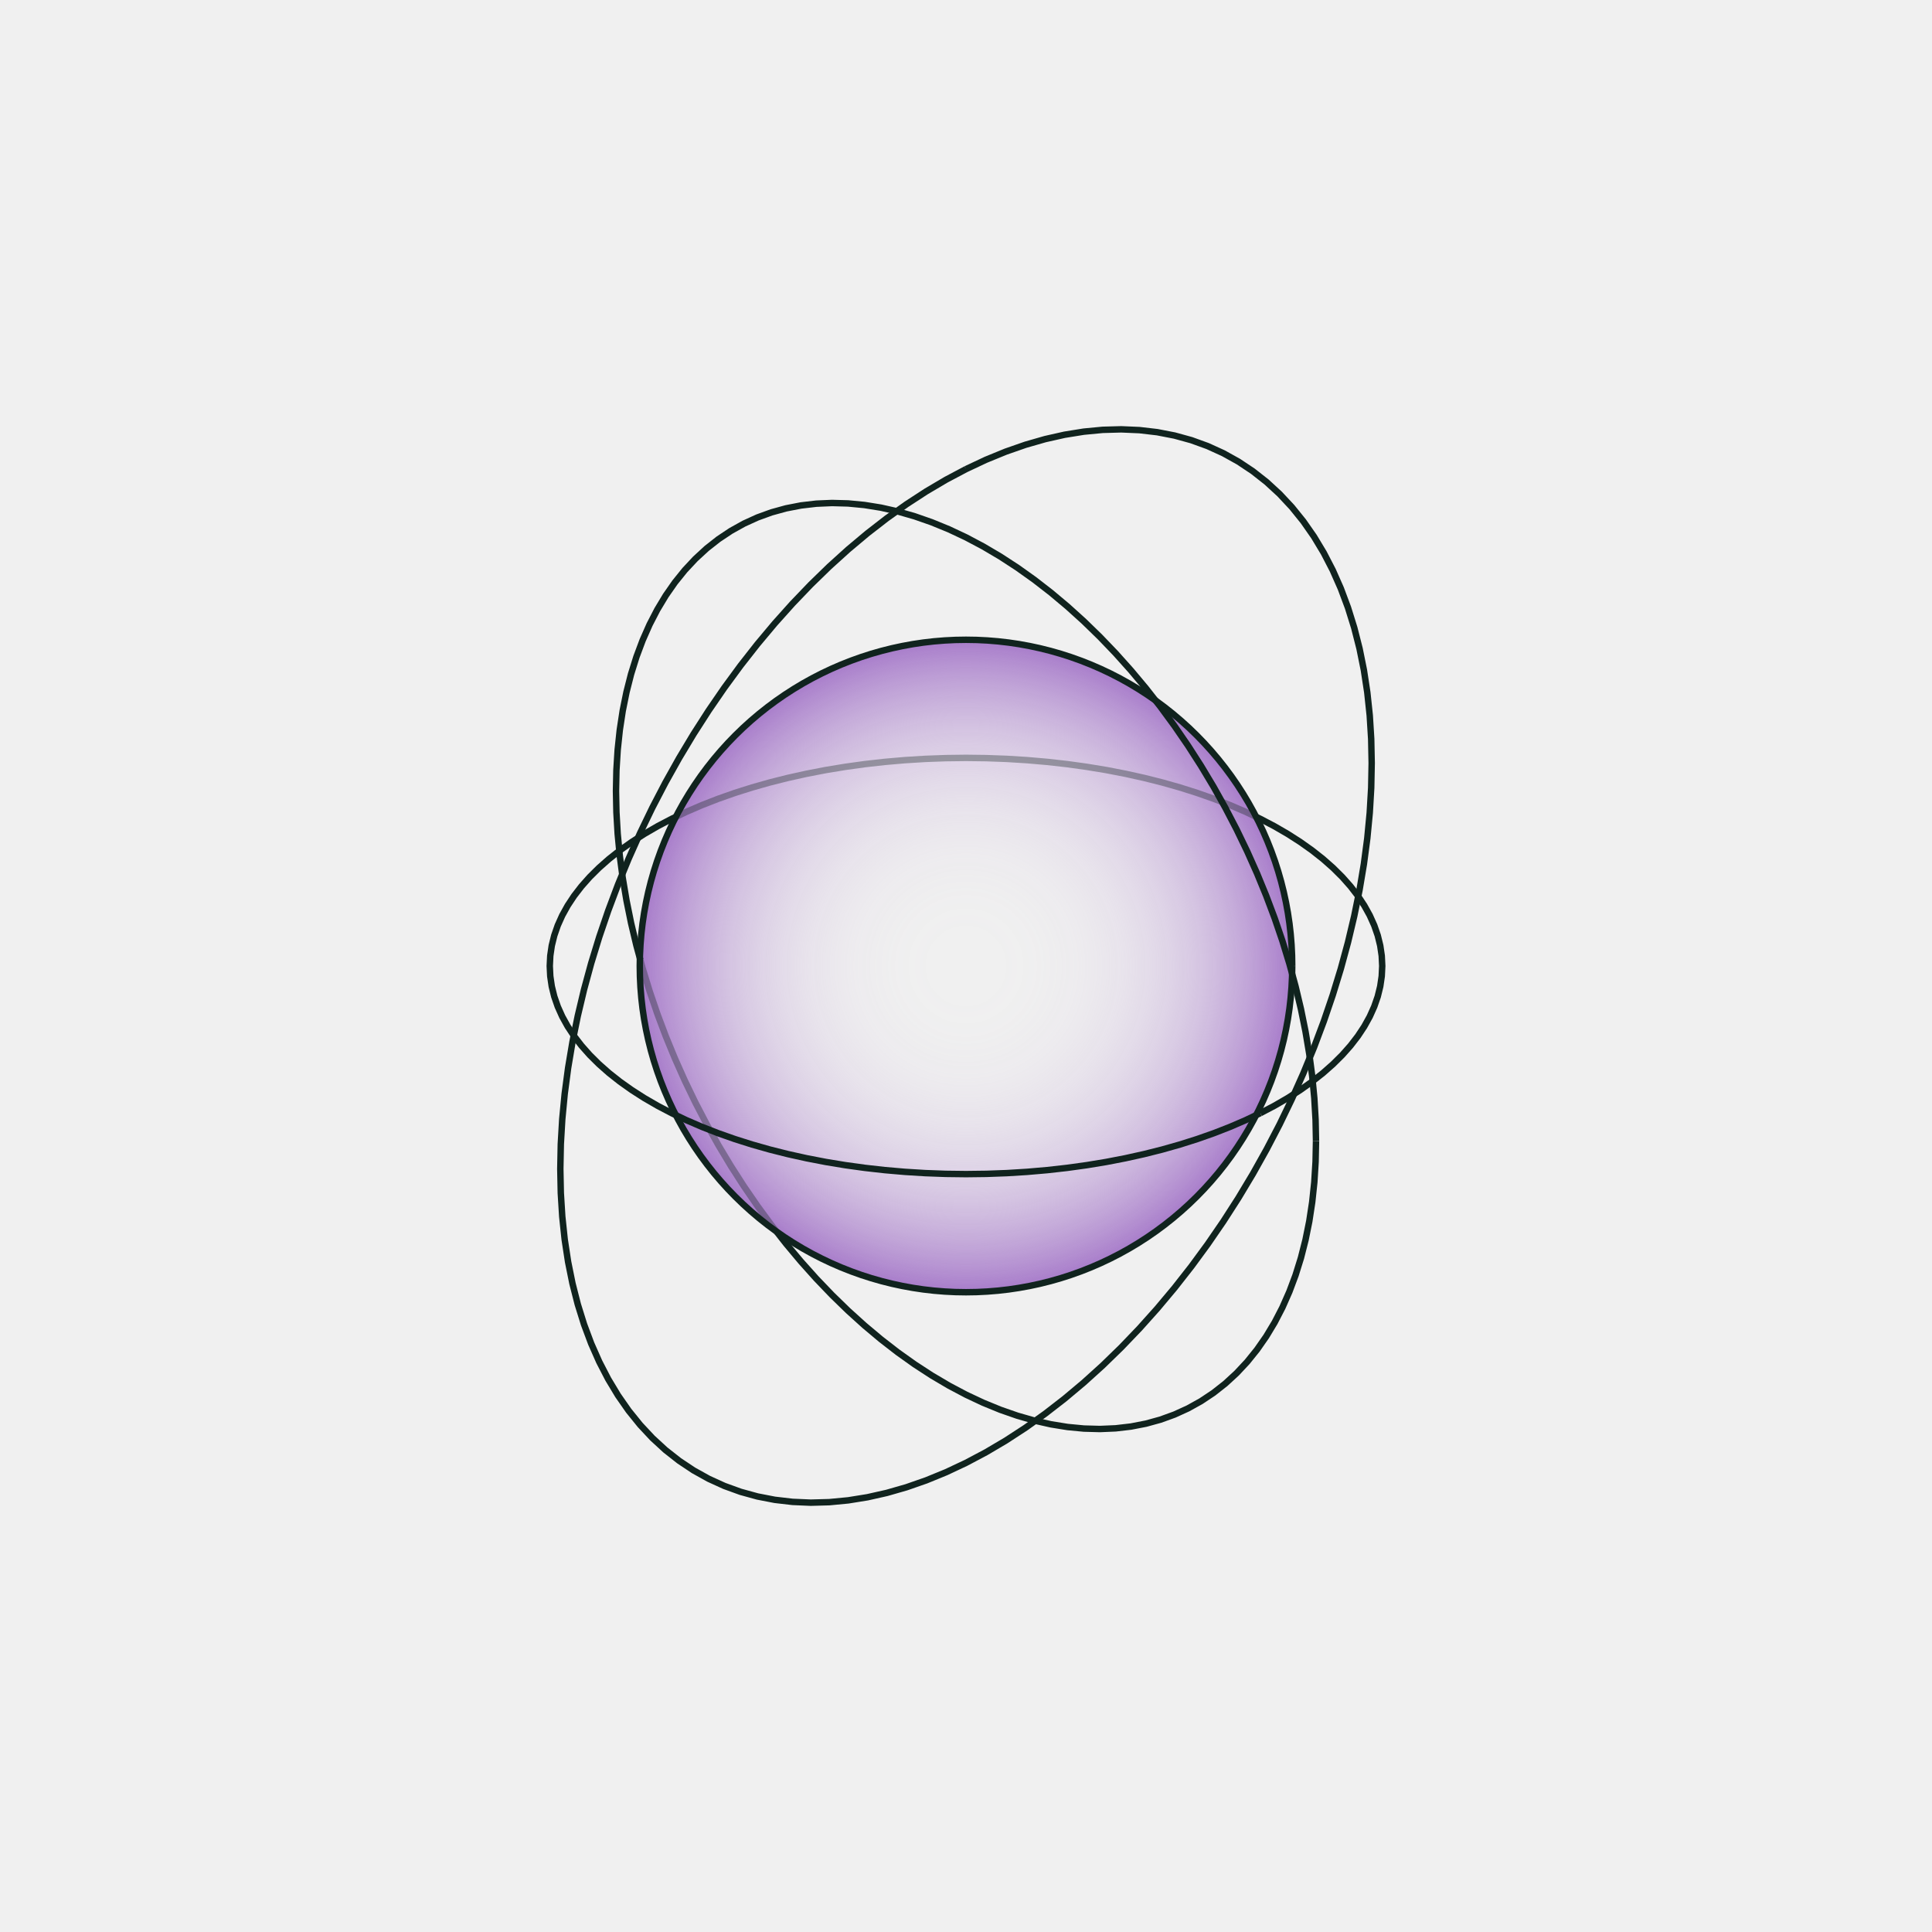
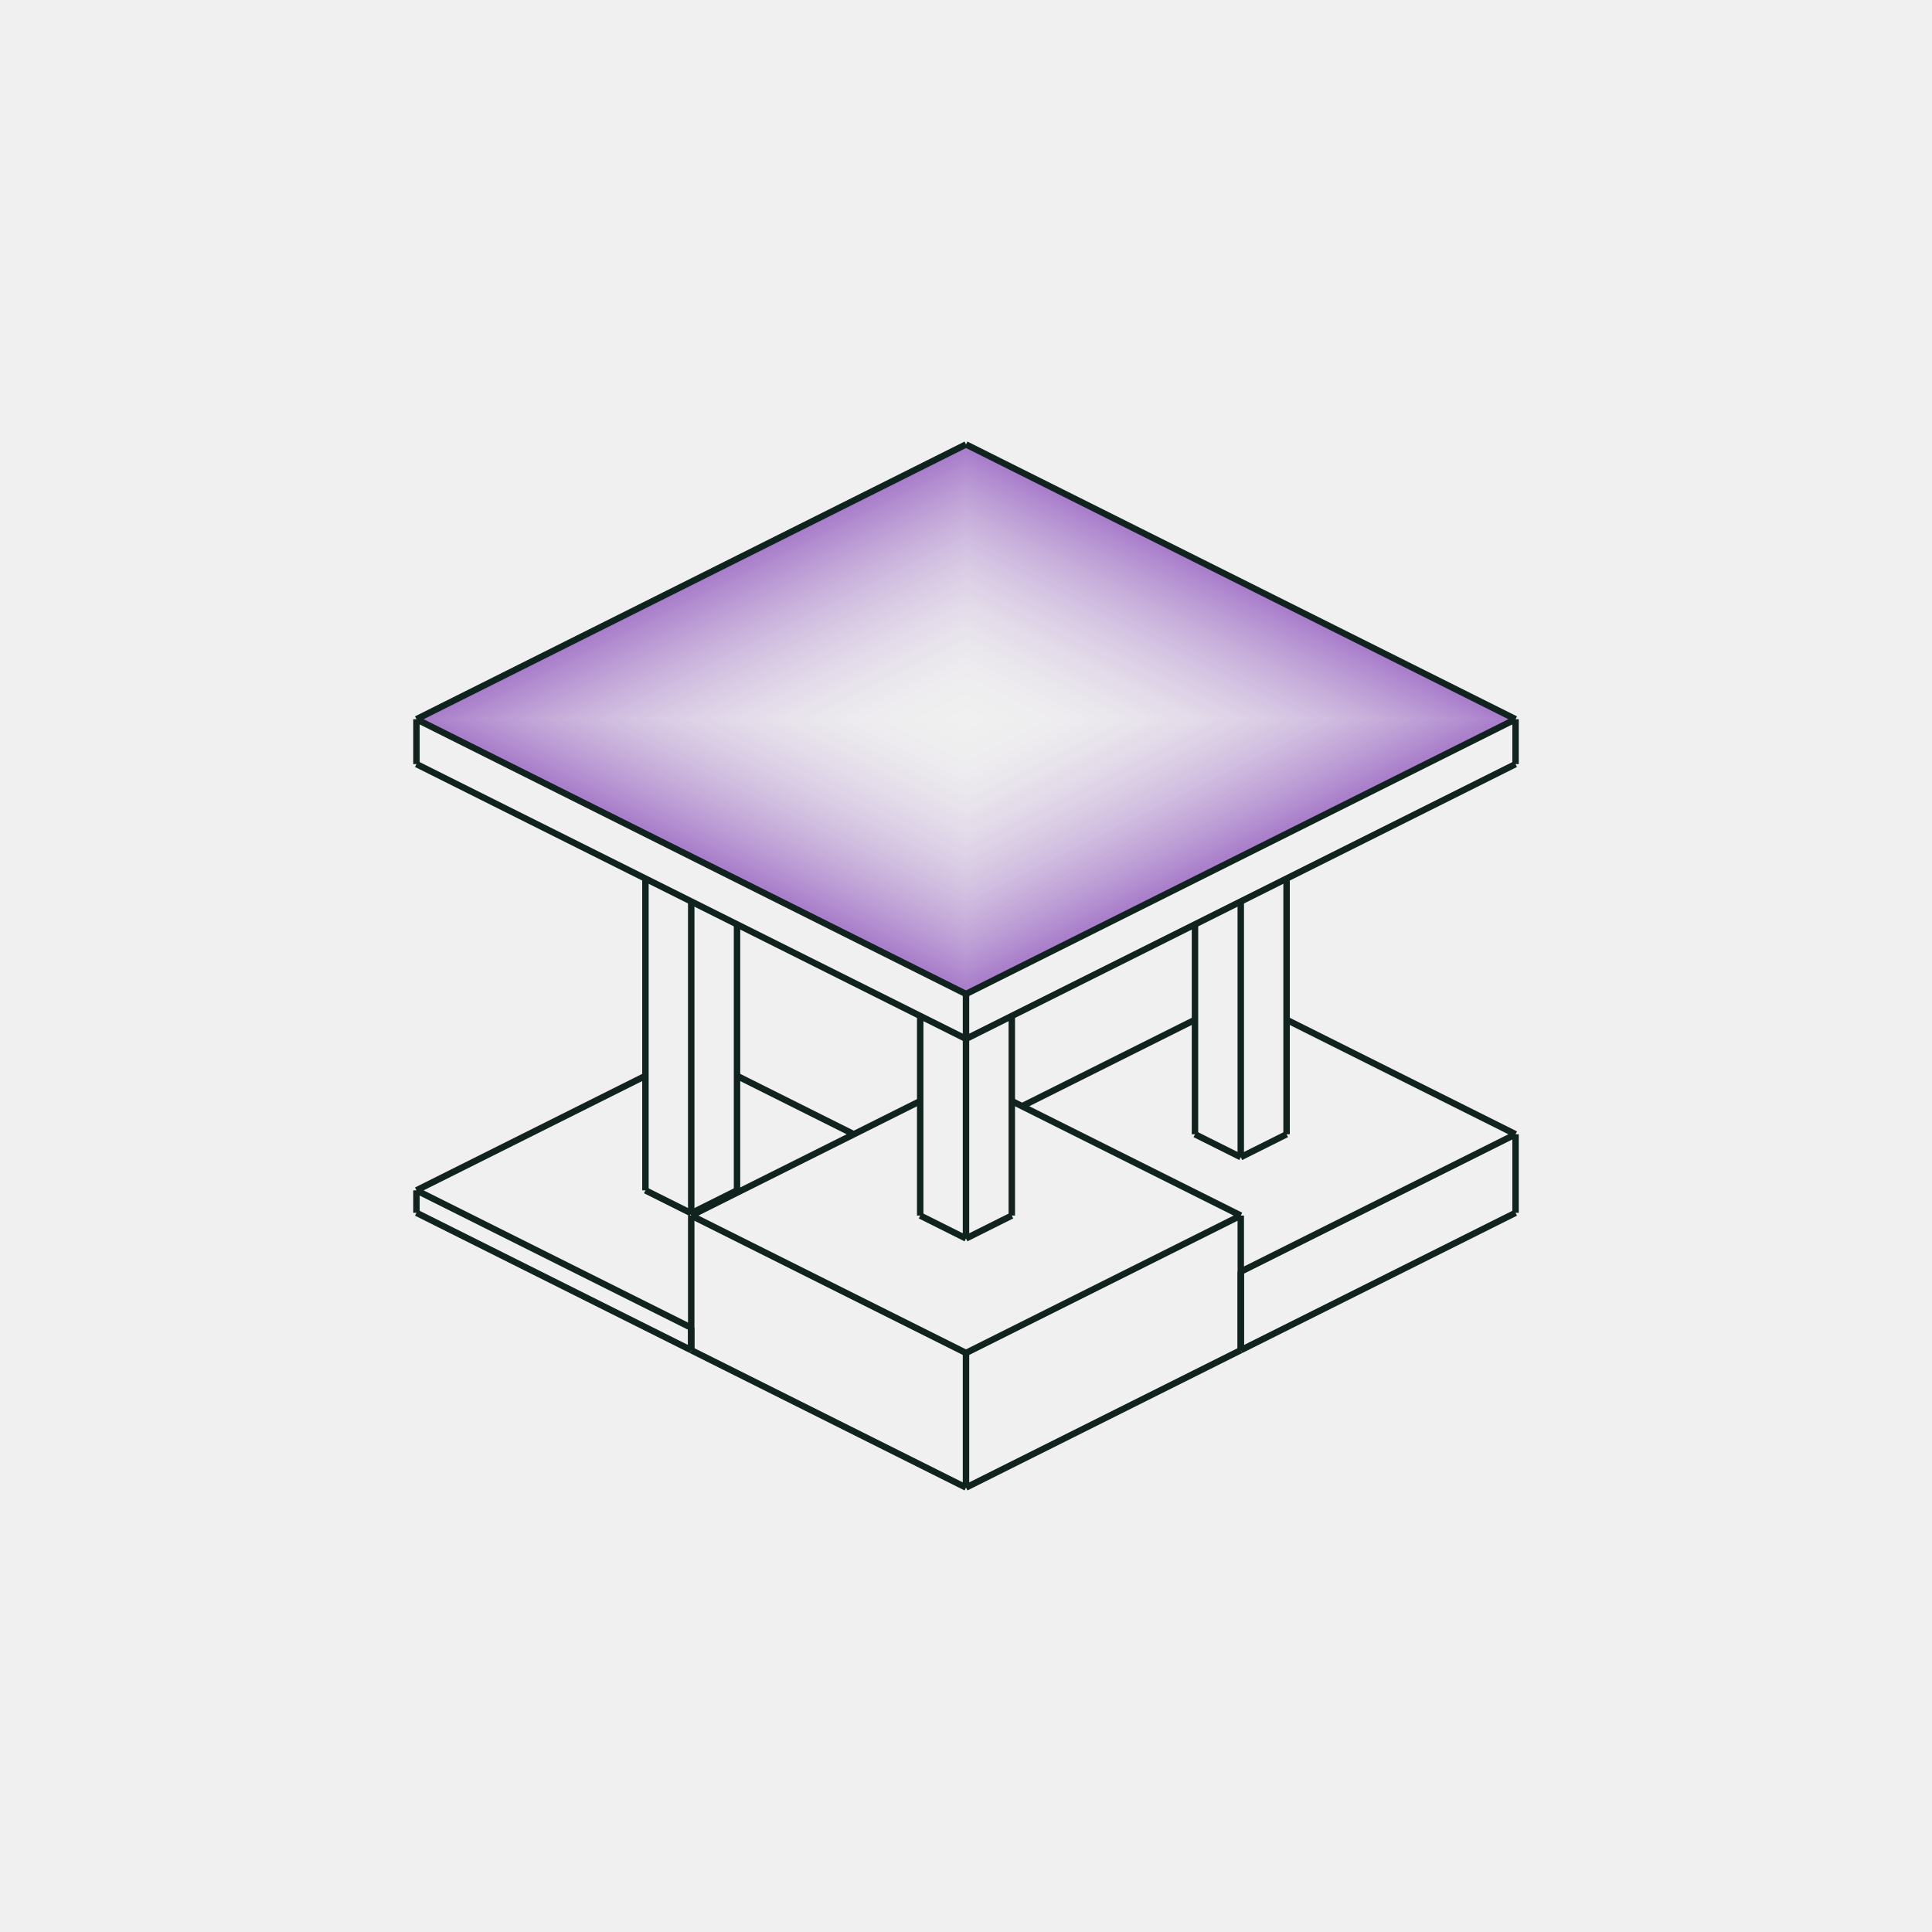
- <svg xmlns="http://www.w3.org/2000/svg" width="384" height="384" viewBox="0 0 384 384" data-projection="orthographic" data-hidden-runs="2" data-visible-runs="5">
+ <svg xmlns="http://www.w3.org/2000/svg" width="384" height="384" viewBox="0 0 384 384" data-projection="orthographic" data-hidden-runs="0" data-visible-runs="45">
  <defs>
-     <radialGradient id="iris-0" gradientUnits="userSpaceOnUse" cx="0" cy="0" r="1" gradientTransform="matrix(64.84226 0 0 64.84226 192 192)">
-       <stop offset="0" stop-color="#A77BCA" stop-opacity="0" />
-       <stop offset="0.031" stop-color="#A77BCA" stop-opacity="0" />
-       <stop offset="0.062" stop-color="#A77BCA" stop-opacity="0" />
-       <stop offset="0.094" stop-color="#A77BCA" stop-opacity="0.001" />
-       <stop offset="0.125" stop-color="#A77BCA" stop-opacity="0.002" />
-       <stop offset="0.156" stop-color="#A77BCA" stop-opacity="0.004" />
-       <stop offset="0.188" stop-color="#A77BCA" stop-opacity="0.007" />
-       <stop offset="0.219" stop-color="#A77BCA" stop-opacity="0.01" />
-       <stop offset="0.25" stop-color="#A77BCA" stop-opacity="0.016" />
-       <stop offset="0.281" stop-color="#A77BCA" stop-opacity="0.022" />
-       <stop offset="0.312" stop-color="#A77BCA" stop-opacity="0.031" />
-       <stop offset="0.344" stop-color="#A77BCA" stop-opacity="0.041" />
-       <stop offset="0.375" stop-color="#A77BCA" stop-opacity="0.053" />
-       <stop offset="0.406" stop-color="#A77BCA" stop-opacity="0.067" />
-       <stop offset="0.438" stop-color="#A77BCA" stop-opacity="0.084" />
-       <stop offset="0.469" stop-color="#A77BCA" stop-opacity="0.103" />
-       <stop offset="0.5" stop-color="#A77BCA" stop-opacity="0.125" />
-       <stop offset="0.531" stop-color="#A77BCA" stop-opacity="0.15" />
-       <stop offset="0.562" stop-color="#A77BCA" stop-opacity="0.178" />
-       <stop offset="0.594" stop-color="#A77BCA" stop-opacity="0.209" />
-       <stop offset="0.625" stop-color="#A77BCA" stop-opacity="0.244" />
-       <stop offset="0.656" stop-color="#A77BCA" stop-opacity="0.283" />
-       <stop offset="0.688" stop-color="#A77BCA" stop-opacity="0.325" />
-       <stop offset="0.719" stop-color="#A77BCA" stop-opacity="0.371" />
-       <stop offset="0.75" stop-color="#A77BCA" stop-opacity="0.422" />
-       <stop offset="0.781" stop-color="#A77BCA" stop-opacity="0.477" />
-       <stop offset="0.812" stop-color="#A77BCA" stop-opacity="0.536" />
-       <stop offset="0.844" stop-color="#A77BCA" stop-opacity="0.601" />
-       <stop offset="0.875" stop-color="#A77BCA" stop-opacity="0.67" />
-       <stop offset="0.906" stop-color="#A77BCA" stop-opacity="0.744" />
-       <stop offset="0.938" stop-color="#A77BCA" stop-opacity="0.824" />
-       <stop offset="0.969" stop-color="#A77BCA" stop-opacity="0.909" />
-       <stop offset="1" stop-color="#A77BCA" stop-opacity="1" />
-     </radialGradient>
+     <mask id="iris-0" maskUnits="userSpaceOnUse" x="0" y="0" width="384" height="384" style="mask-type:luminance">
+       <path d="M192 88.336L82.773 142.949L192 197.563L301.227 142.949Z" fill="white" fill-rule="evenodd" />
+       <path d="M192 88.905L83.911 142.949L192 196.994L300.089 142.949Z" fill="rgb(250,250,250)" />
+       <path d="M192 89.474L85.049 142.949L192 196.425L298.951 142.949Z" fill="rgb(244,244,244)" />
+       <path d="M192 90.043L86.187 142.949L192 195.856L297.813 142.949Z" fill="rgb(239,239,239)" />
+       <path d="M192 90.612L87.325 142.949L192 195.287L296.675 142.949Z" fill="rgb(234,234,234)" />
+       <path d="M192 91.18L88.462 142.949L192 194.718L295.538 142.949Z" fill="rgb(229,229,229)" />
+       <path d="M192 91.749L89.6 142.949L192 194.149L294.4 142.949Z" fill="rgb(224,224,224)" />
+       <path d="M192 92.318L90.738 142.949L192 193.58L293.262 142.949Z" fill="rgb(219,219,219)" />
+       <path d="M192 92.887L91.876 142.949L192 193.011L292.124 142.949Z" fill="rgb(214,214,214)" />
+       <path d="M192 93.456L93.013 142.949L192 192.443L290.987 142.949Z" fill="rgb(209,209,209)" />
+       <path d="M192 94.025L94.151 142.949L192 191.874L289.849 142.949Z" fill="rgb(205,205,205)" />
+       <path d="M192 94.594L95.289 142.949L192 191.305L288.711 142.949Z" fill="rgb(200,200,200)" />
+       <path d="M192 95.163L96.427 142.949L192 190.736L287.573 142.949Z" fill="rgb(195,195,195)" />
+       <path d="M192 95.732L97.565 142.949L192 190.167L286.435 142.949Z" fill="rgb(191,191,191)" />
+       <path d="M192 96.3L98.702 142.949L192 189.598L285.298 142.949Z" fill="rgb(186,186,186)" />
+       <path d="M192 96.869L99.84 142.949L192 189.029L284.16 142.949Z" fill="rgb(182,182,182)" />
+       <path d="M192 97.438L100.978 142.949L192 188.46L283.022 142.949Z" fill="rgb(177,177,177)" />
+       <path d="M192 98.007L102.116 142.949L192 187.891L281.884 142.949Z" fill="rgb(173,173,173)" />
+       <path d="M192 98.576L103.253 142.949L192 187.323L280.747 142.949Z" fill="rgb(168,168,168)" />
+       <path d="M192 99.145L104.391 142.949L192 186.754L279.609 142.949Z" fill="rgb(164,164,164)" />
+       <path d="M192 99.714L105.529 142.949L192 186.185L278.471 142.949Z" fill="rgb(160,160,160)" />
+       <path d="M192 100.283L106.667 142.949L192 185.616L277.333 142.949Z" fill="rgb(156,156,156)" />
+       <path d="M192 100.852L107.805 142.949L192 185.047L276.195 142.949Z" fill="rgb(152,152,152)" />
+       <path d="M192 101.42L108.942 142.949L192 184.478L275.058 142.949Z" fill="rgb(147,147,147)" />
+       <path d="M192 101.989L110.08 142.949L192 183.909L273.92 142.949Z" fill="rgb(143,143,143)" />
+       <path d="M192 102.558L111.218 142.949L192 183.34L272.782 142.949Z" fill="rgb(139,139,139)" />
+       <path d="M192 103.127L112.356 142.949L192 182.771L271.644 142.949Z" fill="rgb(136,136,136)" />
+       <path d="M192 103.696L113.493 142.949L192 182.203L270.507 142.949Z" fill="rgb(132,132,132)" />
+       <path d="M192 104.265L114.631 142.949L192 181.634L269.369 142.949Z" fill="rgb(128,128,128)" />
+       <path d="M192 104.834L115.769 142.949L192 181.065L268.231 142.949Z" fill="rgb(124,124,124)" />
+       <path d="M192 105.403L116.907 142.949L192 180.496L267.093 142.949Z" fill="rgb(121,121,121)" />
+       <path d="M192 105.972L118.045 142.949L192 179.927L265.955 142.949Z" fill="rgb(117,117,117)" />
+       <path d="M192 106.54L119.182 142.949L192 179.358L264.818 142.949Z" fill="rgb(113,113,113)" />
+       <path d="M192 107.109L120.32 142.949L192 178.789L263.68 142.949Z" fill="rgb(110,110,110)" />
+       <path d="M192 107.678L121.458 142.949L192 178.22L262.542 142.949Z" fill="rgb(106,106,106)" />
+       <path d="M192 108.247L122.596 142.949L192 177.651L261.404 142.949Z" fill="rgb(103,103,103)" />
+       <path d="M192 108.816L123.733 142.949L192 177.083L260.267 142.949Z" fill="rgb(100,100,100)" />
+       <path d="M192 109.385L124.871 142.949L192 176.514L259.129 142.949Z" fill="rgb(96,96,96)" />
+       <path d="M192 109.954L126.009 142.949L192 175.945L257.991 142.949Z" fill="rgb(93,93,93)" />
+       <path d="M192 110.523L127.147 142.949L192 175.376L256.853 142.949Z" fill="rgb(90,90,90)" />
+       <path d="M192 111.092L128.285 142.949L192 174.807L255.715 142.949Z" fill="rgb(87,87,87)" />
+       <path d="M192 111.66L129.422 142.949L192 174.238L254.578 142.949Z" fill="rgb(84,84,84)" />
+       <path d="M192 112.229L130.56 142.949L192 173.669L253.44 142.949Z" fill="rgb(81,81,81)" />
+       <path d="M192 112.798L131.698 142.949L192 173.1L252.302 142.949Z" fill="rgb(78,78,78)" />
+       <path d="M192 113.367L132.836 142.949L192 172.531L251.164 142.949Z" fill="rgb(75,75,75)" />
+       <path d="M192 113.936L133.973 142.949L192 171.963L250.027 142.949Z" fill="rgb(72,72,72)" />
+       <path d="M192 114.505L135.111 142.949L192 171.394L248.889 142.949Z" fill="rgb(69,69,69)" />
+       <path d="M192 115.074L136.249 142.949L192 170.825L247.751 142.949Z" fill="rgb(66,66,66)" />
+       <path d="M192 115.643L137.387 142.949L192 170.256L246.613 142.949Z" fill="rgb(64,64,64)" />
+       <path d="M192 116.212L138.525 142.949L192 169.687L245.475 142.949Z" fill="rgb(61,61,61)" />
+       <path d="M192 116.78L139.662 142.949L192 169.118L244.338 142.949Z" fill="rgb(59,59,59)" />
+       <path d="M192 117.349L140.8 142.949L192 168.549L243.2 142.949Z" fill="rgb(56,56,56)" />
+       <path d="M192 117.918L141.938 142.949L192 167.98L242.062 142.949Z" fill="rgb(54,54,54)" />
+       <path d="M192 118.487L143.076 142.949L192 167.411L240.924 142.949Z" fill="rgb(51,51,51)" />
+       <path d="M192 119.056L144.213 142.949L192 166.843L239.787 142.949Z" fill="rgb(49,49,49)" />
+       <path d="M192 119.625L145.351 142.949L192 166.274L238.649 142.949Z" fill="rgb(47,47,47)" />
+       <path d="M192 120.194L146.489 142.949L192 165.705L237.511 142.949Z" fill="rgb(44,44,44)" />
+       <path d="M192 120.763L147.627 142.949L192 165.136L236.373 142.949Z" fill="rgb(42,42,42)" />
+       <path d="M192 121.332L148.765 142.949L192 164.567L235.235 142.949Z" fill="rgb(40,40,40)" />
+       <path d="M192 121.9L149.902 142.949L192 163.998L234.098 142.949Z" fill="rgb(38,38,38)" />
+       <path d="M192 122.469L151.04 142.949L192 163.429L232.96 142.949Z" fill="rgb(36,36,36)" />
+       <path d="M192 123.038L152.178 142.949L192 162.86L231.822 142.949Z" fill="rgb(34,34,34)" />
+       <path d="M192 123.607L153.316 142.949L192 162.292L230.684 142.949Z" fill="rgb(32,32,32)" />
+       <path d="M192 124.176L154.453 142.949L192 161.723L229.547 142.949Z" fill="rgb(30,30,30)" />
+       <path d="M192 124.745L155.591 142.949L192 161.154L228.409 142.949Z" fill="rgb(28,28,28)" />
+       <path d="M192 125.314L156.729 142.949L192 160.585L227.271 142.949Z" fill="rgb(27,27,27)" />
+       <path d="M192 125.883L157.867 142.949L192 160.016L226.133 142.949Z" fill="rgb(25,25,25)" />
+       <path d="M192 126.452L159.004 142.949L192 159.447L224.996 142.949Z" fill="rgb(23,23,23)" />
+       <path d="M192 127.02L160.142 142.949L192 158.878L223.858 142.949Z" fill="rgb(22,22,22)" />
+       <path d="M192 127.589L161.28 142.949L192 158.309L222.72 142.949Z" fill="rgb(20,20,20)" />
+       <path d="M192 128.158L162.418 142.949L192 157.74L221.582 142.949Z" fill="rgb(19,19,19)" />
+       <path d="M192 128.727L163.556 142.949L192 157.172L220.444 142.949Z" fill="rgb(17,17,17)" />
+       <path d="M192 129.296L164.693 142.949L192 156.603L219.307 142.949Z" fill="rgb(16,16,16)" />
+       <path d="M192 129.865L165.831 142.949L192 156.034L218.169 142.949Z" fill="rgb(15,15,15)" />
+       <path d="M192 130.434L166.969 142.949L192 155.465L217.031 142.949Z" fill="rgb(13,13,13)" />
+       <path d="M192 131.003L168.107 142.949L192 154.896L215.893 142.949Z" fill="rgb(12,12,12)" />
+       <path d="M192 131.572L169.244 142.949L192 154.327L214.756 142.949Z" fill="rgb(11,11,11)" />
+       <path d="M192 132.14L170.382 142.949L192 153.758L213.618 142.949Z" fill="rgb(10,10,10)" />
+       <path d="M192 132.709L171.52 142.949L192 153.189L212.48 142.949Z" fill="rgb(9,9,9)" />
+       <path d="M192 133.278L172.658 142.949L192 152.62L211.342 142.949Z" fill="rgb(8,8,8)" />
+       <path d="M192 133.847L173.796 142.949L192 152.052L210.204 142.949Z" fill="rgb(7,7,7)" />
+       <path d="M192 134.416L174.933 142.949L192 151.483L209.067 142.949Z" fill="rgb(6,6,6)" />
+       <path d="M192 134.985L176.071 142.949L192 150.914L207.929 142.949Z" fill="rgb(5,5,5)" />
+       <path d="M192 135.554L177.209 142.949L192 150.345L206.791 142.949Z" fill="rgb(5,5,5)" />
+       <path d="M192 136.123L178.347 142.949L192 149.776L205.653 142.949Z" fill="rgb(4,4,4)" />
+       <path d="M192 136.692L179.484 142.949L192 149.207L204.516 142.949Z" fill="rgb(3,3,3)" />
+       <path d="M192 137.26L180.622 142.949L192 148.638L203.378 142.949Z" fill="rgb(3,3,3)" />
+       <path d="M192 137.829L181.76 142.949L192 148.069L202.24 142.949Z" fill="rgb(2,2,2)" />
+       <path d="M192 138.398L182.898 142.949L192 147.5L201.102 142.949Z" fill="rgb(2,2,2)" />
+       <path d="M192 138.967L184.036 142.949L192 146.932L199.964 142.949Z" fill="rgb(1,1,1)" />
+       <path d="M192 139.536L185.173 142.949L192 146.363L198.827 142.949Z" fill="rgb(1,1,1)" />
+       <path d="M192 140.105L186.311 142.949L192 145.794L197.689 142.949Z" fill="rgb(1,1,1)" />
+       <path d="M192 140.674L187.449 142.949L192 145.225L196.551 142.949Z" fill="rgb(0,0,0)" />
+       <path d="M192 141.243L188.587 142.949L192 144.656L195.413 142.949Z" fill="rgb(0,0,0)" />
+       <path d="M192 141.812L189.724 142.949L192 144.087L194.276 142.949Z" fill="rgb(0,0,0)" />
+       <path d="M192 142.38L190.862 142.949L192 143.518L193.138 142.949Z" fill="rgb(0,0,0)" />
+       <path d="M192 142.949L192 142.949L192 142.949L192 142.949Z" fill="rgb(0,0,0)" />
+     </mask>
  </defs>
-   <path d="M256.842 192L256.808 194.122L256.703 196.241L256.53 198.356L256.288 200.464L255.976 202.563L255.596 204.65L255.148 206.724L254.633 208.782L254.05 210.823L253.401 212.843L252.686 214.841L251.906 216.814L251.062 218.761L250.155 220.679L249.186 222.566L248.155 224.421L247.064 226.241L245.914 228.024L244.707 229.769L243.443 231.473L242.124 233.135L240.751 234.753L239.326 236.326L237.85 237.85L236.326 239.326L234.753 240.751L233.135 242.124L231.473 243.443L229.769 244.707L228.024 245.914L226.241 247.064L224.421 248.155L222.566 249.186L220.679 250.155L218.761 251.062L216.814 251.906L214.841 252.686L212.843 253.401L210.823 254.05L208.782 254.633L206.724 255.148L204.65 255.596L202.563 255.976L200.464 256.288L198.356 256.53L196.241 256.703L194.122 256.808L192 256.842L189.878 256.808L187.759 256.703L185.644 256.53L183.536 256.288L181.437 255.976L179.35 255.596L177.276 255.148L175.218 254.633L173.177 254.05L171.157 253.401L169.159 252.686L167.186 251.906L165.239 251.062L163.321 250.155L161.434 249.186L159.579 248.155L157.759 247.064L155.976 245.914L154.231 244.707L152.527 243.443L150.865 242.124L149.247 240.751L147.674 239.326L146.15 237.85L144.674 236.326L143.249 234.753L141.876 233.135L140.557 231.473L139.293 229.769L138.086 228.024L136.936 226.241L135.845 224.421L134.814 222.566L133.845 220.679L132.938 218.761L132.094 216.814L131.314 214.841L130.599 212.843L129.95 210.823L129.367 208.782L128.852 206.724L128.404 204.65L128.024 202.563L127.712 200.464L127.47 198.356L127.297 196.241L127.192 194.122L127.158 192L127.192 189.878L127.297 187.759L127.47 185.644L127.712 183.536L128.024 181.437L128.404 179.35L128.852 177.276L129.367 175.218L129.95 173.177L130.599 171.157L131.314 169.159L132.094 167.186L132.938 165.239L133.845 163.321L134.814 161.434L135.845 159.579L136.936 157.759L138.086 155.976L139.293 154.231L140.557 152.527L141.876 150.865L143.249 149.247L144.674 147.674L146.15 146.15L147.674 144.674L149.247 143.249L150.865 141.876L152.527 140.557L154.231 139.293L155.976 138.086L157.759 136.936L159.579 135.845L161.434 134.814L163.321 133.845L165.239 132.938L167.186 132.094L169.159 131.314L171.157 130.599L173.177 129.95L175.218 129.367L177.276 128.852L179.35 128.404L181.437 128.024L183.536 127.712L185.644 127.47L187.759 127.297L189.878 127.192L192 127.158L194.122 127.192L196.241 127.297L198.356 127.47L200.464 127.712L202.563 128.024L204.65 128.404L206.724 128.852L208.782 129.367L210.823 129.95L212.843 130.599L214.841 131.314L216.814 132.094L218.761 132.938L220.679 133.845L222.566 134.814L224.421 135.845L226.241 136.936L228.024 138.086L229.769 139.293L231.473 140.557L233.135 141.876L234.753 143.249L236.326 144.674L237.85 146.15L239.326 147.674L240.751 149.247L242.124 150.865L243.443 152.527L244.707 154.231L245.914 155.976L247.064 157.759L248.155 159.579L249.186 161.434L250.155 163.321L251.062 165.239L251.906 167.186L252.686 169.159L253.401 171.157L254.05 173.177L254.633 175.218L255.148 177.276L255.596 179.35L255.976 181.437L256.288 183.536L256.53 185.644L256.703 187.759L256.808 189.878Z" fill-rule="evenodd" fill="url(#iris-0)" />
+   <path d="M192 88.336L82.773 142.949L192 197.563L301.227 142.949Z" fill="#A77BCA" fill-rule="evenodd" mask="url(#iris-0)" />
  <g fill="none" stroke="#10231E" stroke-linejoin="miter" stroke-linecap="butt">
-     <g opacity="0.35">
-       <path d="M134.481 162.284L136.442 161.351L139.517 160.025L142.718 158.775L146.038 157.606L149.468 156.52L153.001 155.519L156.628 154.607L160.341 153.784L164.129 153.053L167.985 152.416L171.898 151.875L175.86 151.43L179.861 151.083L183.891 150.834L187.941 150.685L192 150.635L196.059 150.685L200.109 150.834L204.139 151.083L208.14 151.43L212.102 151.875L216.015 152.416L219.871 153.053L223.659 153.784L227.372 154.607L230.999 155.519L234.532 156.52L237.962 157.606L241.282 158.775L244.483 160.025L247.558 161.351L249.519 162.284" stroke-width="1.28" />
-       <path d="M127.268 190.776L127.729 192.47L129.113 196.985L130.648 201.487L132.331 205.968L134.158 210.414L136.124 214.816L138.225 219.163L140.455 223.445L142.809 227.651L145.282 231.771L147.868 235.795L150.56 239.714L153.351 243.517L154.433 244.897" stroke-width="1.28" />
+     <g opacity="0.35" />
+     <g>
+       <path d="M301.227 241.051L246.613 268.357" stroke-width="1.28" />
+       <path d="M255.715 202.688L301.227 225.444" stroke-width="1.28" />
+       <path d="M301.227 225.444L301.227 241.051" stroke-width="1.28" />
+       <path d="M301.227 225.444L246.613 252.75" stroke-width="1.28" />
+       <path d="M246.613 252.75L246.613 268.357" stroke-width="1.28" />
+       <path d="M203.244 219.822L237.511 202.688" stroke-width="1.28" />
+       <path d="M255.715 225.444L246.613 229.995" stroke-width="1.28" />
+       <path d="M246.613 229.995L237.511 225.444" stroke-width="1.28" />
+       <path d="M255.715 174.598L255.715 225.444" stroke-width="1.28" />
+       <path d="M246.613 179.15L246.613 229.995" stroke-width="1.28" />
+       <path d="M237.511 183.571L237.511 225.444" stroke-width="1.28" />
+       <path d="M137.387 268.357L82.773 241.051" stroke-width="1.28" />
+       <path d="M146.489 213.836L169.512 225.348" stroke-width="1.28" />
+       <path d="M137.387 263.898L137.387 268.357" stroke-width="1.28" />
+       <path d="M137.387 263.898L82.773 236.592" stroke-width="1.28" />
+       <path d="M82.773 236.592L82.773 241.051" stroke-width="1.28" />
+       <path d="M82.773 236.592L128.285 213.836" stroke-width="1.28" />
+       <path d="M146.489 236.592L137.387 241.143" stroke-width="1.28" />
+       <path d="M137.387 241.143L128.285 236.592" stroke-width="1.28" />
+       <path d="M146.489 183.49L146.489 236.592" stroke-width="1.28" />
+       <path d="M137.387 179.091L137.387 241.143" stroke-width="1.28" />
+       <path d="M128.285 174.54L128.285 236.592" stroke-width="1.28" />
+       <path d="M246.613 268.357L192 295.664" stroke-width="1.28" />
+       <path d="M192 295.664L137.387 268.357" stroke-width="1.28" />
+       <path d="M201.102 218.847L246.613 241.602" stroke-width="1.28" />
+       <path d="M246.613 241.602L246.613 268.357" stroke-width="1.28" />
+       <path d="M246.613 241.602L192 268.909" stroke-width="1.28" />
+       <path d="M192 268.909L192 295.664" stroke-width="1.28" />
+       <path d="M192 268.909L137.387 241.602" stroke-width="1.28" />
+       <path d="M137.387 241.602L137.387 268.357" stroke-width="1.28" />
+       <path d="M137.387 241.602L182.898 218.847" stroke-width="1.28" />
+       <path d="M201.102 241.602L192 246.154" stroke-width="1.28" />
+       <path d="M192 246.154L182.898 241.602" stroke-width="1.28" />
+       <path d="M201.102 201.767L201.102 241.602" stroke-width="1.28" />
+       <path d="M192 206.318L192 246.154" stroke-width="1.28" />
+       <path d="M182.898 201.767L182.898 241.602" stroke-width="1.28" />
+       <path d="M301.227 151.868L192 206.481" stroke-width="1.28" />
+       <path d="M192 206.481L82.773 151.868" stroke-width="1.28" />
+       <path d="M192 88.336L301.227 142.949" stroke-width="1.28" />
+       <path d="M301.227 142.949L301.227 151.868" stroke-width="1.28" />
+       <path d="M301.227 142.949L192 197.563" stroke-width="1.28" />
+       <path d="M192 197.563L192 206.481" stroke-width="1.28" />
+       <path d="M192 197.563L82.773 142.949" stroke-width="1.28" />
+       <path d="M82.773 142.949L82.773 151.868" stroke-width="1.28" />
+       <path d="M82.773 142.949L192 88.336" stroke-width="1.28" />
    </g>
-     <g>
-       <path d="M250.499 221.249L247.558 222.649L244.483 223.975L241.282 225.225L237.962 226.394L234.532 227.48L230.999 228.481L227.372 229.393L223.659 230.216L219.871 230.947L216.015 231.584L212.102 232.125L208.14 232.57L204.139 232.917L200.109 233.166L196.059 233.315L192 233.365L187.941 233.315L183.891 233.166L179.861 232.917L175.86 232.57L171.898 232.125L167.985 231.584L164.129 230.947L160.341 230.216L156.628 229.393L153.001 228.481L149.468 227.48L146.038 226.394L142.718 225.225L139.517 223.975L136.442 222.649L133.501 221.249L130.701 219.779L128.049 218.242L125.551 216.641L123.213 214.981L121.04 213.266L119.039 211.499L117.213 209.686L115.568 207.83L114.106 205.935L112.833 204.008L111.75 202.051L110.86 200.07L110.166 198.069L109.669 196.054L109.37 194.03L109.27 192L109.37 189.97L109.669 187.946L110.166 185.931L110.86 183.93L111.75 181.949L112.833 179.992L114.106 178.065L115.568 176.17L117.213 174.314L119.039 172.501L121.04 170.734L123.213 169.019L125.551 167.359L128.049 165.758L130.701 164.221L133.501 162.751L134.481 162.284" stroke-width="1.28" />
-       <path d="M249.519 162.284L250.499 162.751L253.299 164.221L255.951 165.758L258.449 167.359L260.787 169.019L262.96 170.734L264.961 172.501L266.787 174.314L268.432 176.17L269.894 178.065L271.167 179.992L272.25 181.949L273.14 183.93L273.834 185.931L274.331 187.946L274.63 189.97L274.73 192L274.63 194.03L274.331 196.054L273.834 198.069L273.14 200.07L272.25 202.051L271.167 204.008L269.894 205.935L268.432 207.83L266.787 209.686L264.961 211.499L262.96 213.266L260.787 214.981L258.449 216.641L255.951 218.242L253.299 219.779L250.499 221.249" stroke-width="1.28" />
-       <path d="M261.566 226.783L261.482 222.561L261.231 218.264L260.813 213.905L260.229 209.493L259.481 205.039L258.571 200.553L257.5 196.047L256.271 191.53L254.887 187.015L253.352 182.513L251.669 178.032L249.842 173.586L247.876 169.184L245.775 164.837L243.545 160.555L241.191 156.349L238.718 152.229L236.132 148.205L233.44 144.286L230.649 140.483L227.764 136.803L224.793 133.256L221.743 129.851L218.622 126.596L215.436 123.498L212.194 120.565L208.903 117.804L205.572 115.222L202.207 112.825L198.819 110.619L195.413 108.609L192 106.799L188.587 105.195L185.181 103.8L181.793 102.618L178.428 101.651L175.097 100.901L171.806 100.371L168.564 100.062L165.378 99.974L162.257 100.108L159.207 100.463L156.236 101.039L153.351 101.834L150.56 102.846L147.868 104.073L145.282 105.512L142.809 107.159L140.455 109.01L138.225 111.062L136.124 113.308L134.158 115.744L132.331 118.364L130.648 121.161L129.113 124.128L127.729 127.26L126.5 130.547L125.429 133.982L124.519 137.557L123.771 141.263L123.187 145.092L122.769 149.033L122.518 153.078L122.434 157.217L122.518 161.439L122.769 165.736L123.187 170.095L123.771 174.507L124.519 178.961L125.429 183.447L126.5 187.953L127.268 190.776" stroke-width="1.28" />
-       <path d="M154.433 244.897L156.236 247.197L159.207 250.744L162.257 254.149L165.378 257.404L168.564 260.502L171.806 263.435L175.097 266.196L178.428 268.778L181.793 271.175L185.181 273.381L188.587 275.391L192 277.201L195.413 278.805L198.819 280.2L202.207 281.382L205.572 282.349L208.903 283.099L212.194 283.629L215.436 283.938L218.622 284.026L221.743 283.892L224.793 283.537L227.764 282.961L230.649 282.166L233.44 281.154L236.132 279.927L238.718 278.488L241.191 276.841L243.545 274.99L245.775 272.938L247.876 270.692L249.842 268.256L251.669 265.636L253.352 262.839L254.887 259.872L256.271 256.74L257.5 253.453L258.571 250.018L259.481 246.443L260.229 242.737L260.813 238.908L261.231 234.967L261.482 230.922L261.566 226.783" stroke-width="1.28" />
-       <path d="M192 93.245L188.044 95.342L184.097 97.672L180.169 100.229L176.269 103.008L172.408 106L168.593 109.2L164.835 112.6L161.143 116.19L157.525 119.964L153.99 123.911L150.546 128.022L147.202 132.287L143.967 136.696L140.847 141.238L137.85 145.902L134.984 150.678L132.255 155.553L129.669 160.515L127.235 165.554L124.956 170.657L122.838 175.81L120.888 181.003L119.108 186.223L117.504 191.456L116.08 196.69L114.839 201.914L113.783 207.113L112.916 212.276L112.239 217.39L111.755 222.443L111.464 227.422L111.367 232.317L111.464 237.114L111.755 241.802L112.239 246.371L112.916 250.808L113.783 255.104L114.839 259.248L116.08 263.23L117.504 267.04L119.108 270.669L120.888 274.109L122.838 277.351L124.956 280.388L127.235 283.211L129.669 285.815L132.255 288.193L134.984 290.339L137.85 292.248L140.847 293.916L143.967 295.338L147.202 296.511L150.546 297.432L153.99 298.1L157.525 298.511L161.143 298.667L164.835 298.565L168.593 298.206L172.408 297.592L176.269 296.723L180.169 295.602L184.097 294.232L188.044 292.615L192 290.755L195.956 288.658L199.903 286.328L203.831 283.771L207.731 280.992L211.592 278L215.407 274.8L219.165 271.4L222.857 267.81L226.475 264.036L230.01 260.089L233.454 255.978L236.798 251.713L240.033 247.304L243.153 242.762L246.15 238.098L249.016 233.322L251.745 228.447L254.331 223.485L256.765 218.446L259.044 213.343L261.162 208.19L263.112 202.997L264.892 197.777L266.496 192.544L267.92 187.31L269.161 182.086L270.217 176.887L271.084 171.724L271.761 166.61L272.245 161.557L272.536 156.578L272.633 151.683L272.536 146.886L272.245 142.198L271.761 137.629L271.084 133.192L270.217 128.896L269.161 124.752L267.92 120.77L266.496 116.96L264.892 113.331L263.112 109.891L261.162 106.649L259.044 103.612L256.765 100.789L254.331 98.185L251.745 95.807L249.016 93.661L246.15 91.752L243.153 90.084L240.033 88.662L236.798 87.489L233.454 86.568L230.01 85.9L226.475 85.489L222.857 85.333L219.165 85.435L215.407 85.794L211.592 86.408L207.731 87.277L203.831 88.398L199.903 89.768L195.956 91.385L192 93.245" stroke-width="1.28" />
-     </g>
-     <g>
-       <path d="M256.842 192L256.808 194.122L256.703 196.241L256.53 198.356L256.288 200.464L255.976 202.563L255.596 204.65L255.148 206.724L254.633 208.782L254.05 210.823L253.401 212.843L252.686 214.841L251.906 216.814L251.062 218.761L250.155 220.679L249.186 222.566L248.155 224.421L247.064 226.241L245.914 228.024L244.707 229.769L243.443 231.473L242.124 233.135L240.751 234.753L239.326 236.326L237.85 237.85L236.326 239.326L234.753 240.751L233.135 242.124L231.473 243.443L229.769 244.707L228.024 245.914L226.241 247.064L224.421 248.155L222.566 249.186L220.679 250.155L218.761 251.062L216.814 251.906L214.841 252.686L212.843 253.401L210.823 254.05L208.782 254.633L206.724 255.148L204.65 255.596L202.563 255.976L200.464 256.288L198.356 256.53L196.241 256.703L194.122 256.808L192 256.842L189.878 256.808L187.759 256.703L185.644 256.53L183.536 256.288L181.437 255.976L179.35 255.596L177.276 255.148L175.218 254.633L173.177 254.05L171.157 253.401L169.159 252.686L167.186 251.906L165.239 251.062L163.321 250.155L161.434 249.186L159.579 248.155L157.759 247.064L155.976 245.914L154.231 244.707L152.527 243.443L150.865 242.124L149.247 240.751L147.674 239.326L146.15 237.85L144.674 236.326L143.249 234.753L141.876 233.135L140.557 231.473L139.293 229.769L138.086 228.024L136.936 226.241L135.845 224.421L134.814 222.566L133.845 220.679L132.938 218.761L132.094 216.814L131.314 214.841L130.599 212.843L129.95 210.823L129.367 208.782L128.852 206.724L128.404 204.65L128.024 202.563L127.712 200.464L127.47 198.356L127.297 196.241L127.192 194.122L127.158 192L127.192 189.878L127.297 187.759L127.47 185.644L127.712 183.536L128.024 181.437L128.404 179.35L128.852 177.276L129.367 175.218L129.95 173.177L130.599 171.157L131.314 169.159L132.094 167.186L132.938 165.239L133.845 163.321L134.814 161.434L135.845 159.579L136.936 157.759L138.086 155.976L139.293 154.231L140.557 152.527L141.876 150.865L143.249 149.247L144.674 147.674L146.15 146.15L147.674 144.674L149.247 143.249L150.865 141.876L152.527 140.557L154.231 139.293L155.976 138.086L157.759 136.936L159.579 135.845L161.434 134.814L163.321 133.845L165.239 132.938L167.186 132.094L169.159 131.314L171.157 130.599L173.177 129.95L175.218 129.367L177.276 128.852L179.35 128.404L181.437 128.024L183.536 127.712L185.644 127.47L187.759 127.297L189.878 127.192L192 127.158L194.122 127.192L196.241 127.297L198.356 127.47L200.464 127.712L202.563 128.024L204.65 128.404L206.724 128.852L208.782 129.367L210.823 129.95L212.843 130.599L214.841 131.314L216.814 132.094L218.761 132.938L220.679 133.845L222.566 134.814L224.421 135.845L226.241 136.936L228.024 138.086L229.769 139.293L231.473 140.557L233.135 141.876L234.753 143.249L236.326 144.674L237.85 146.15L239.326 147.674L240.751 149.247L242.124 150.865L243.443 152.527L244.707 154.231L245.914 155.976L247.064 157.759L248.155 159.579L249.186 161.434L250.155 163.321L251.062 165.239L251.906 167.186L252.686 169.159L253.401 171.157L254.05 173.177L254.633 175.218L255.148 177.276L255.596 179.35L255.976 181.437L256.288 183.536L256.53 185.644L256.703 187.759L256.808 189.878L256.842 192" stroke-width="1.28" />
-     </g>
+     <g />
  </g>
</svg>
